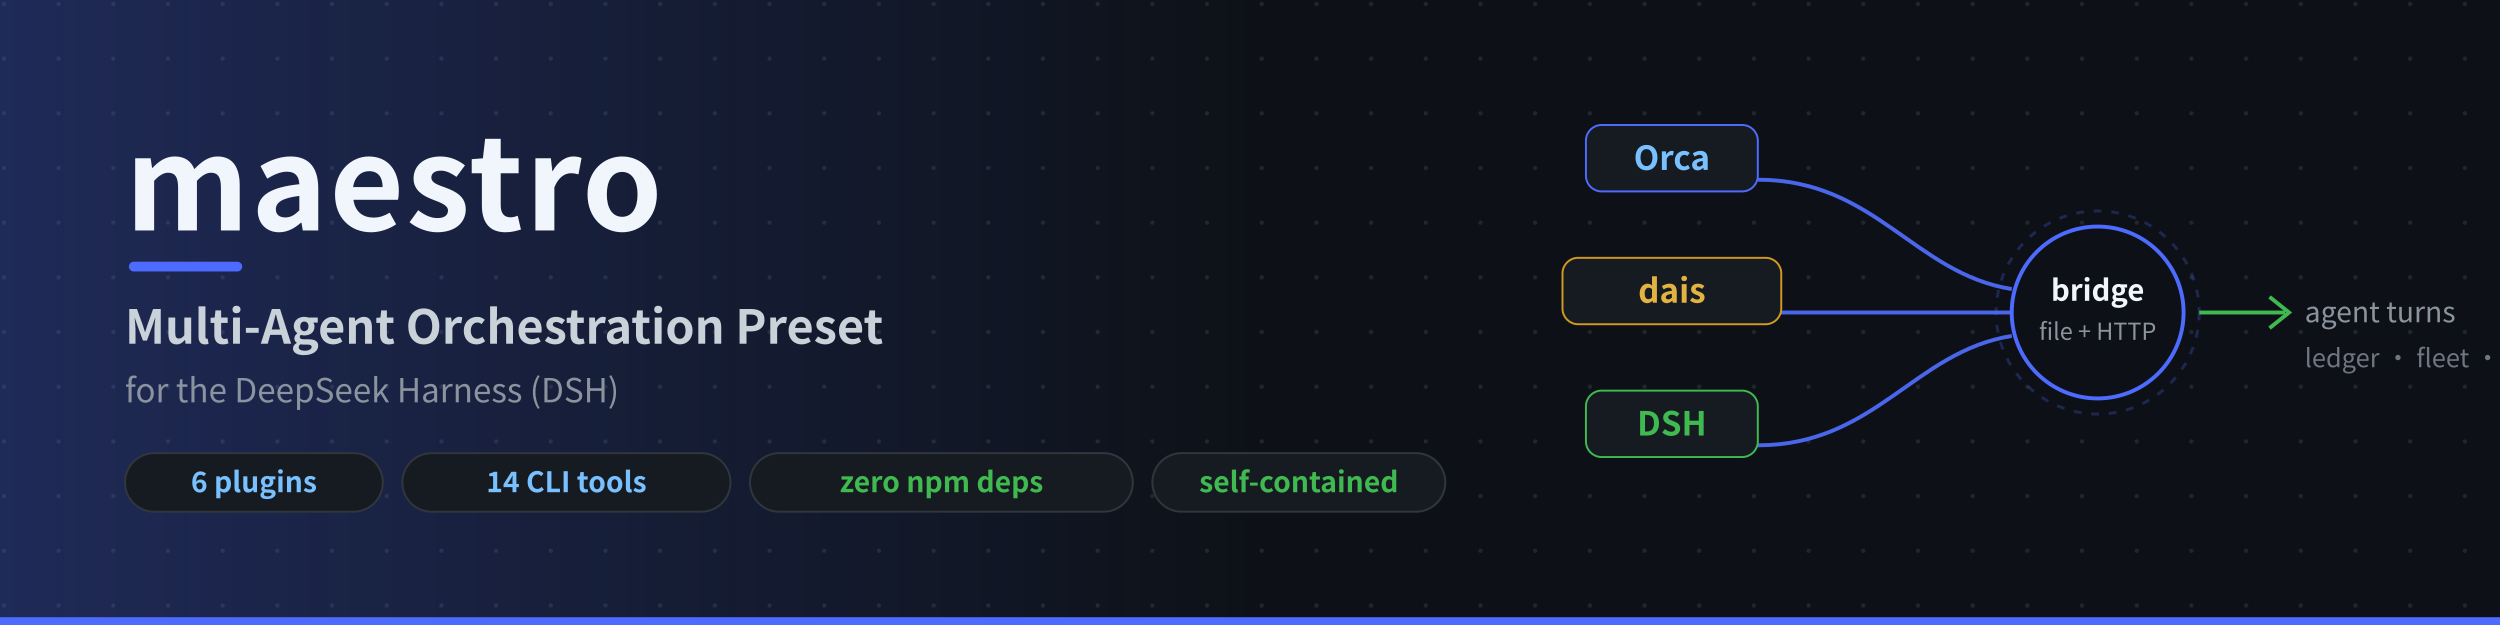
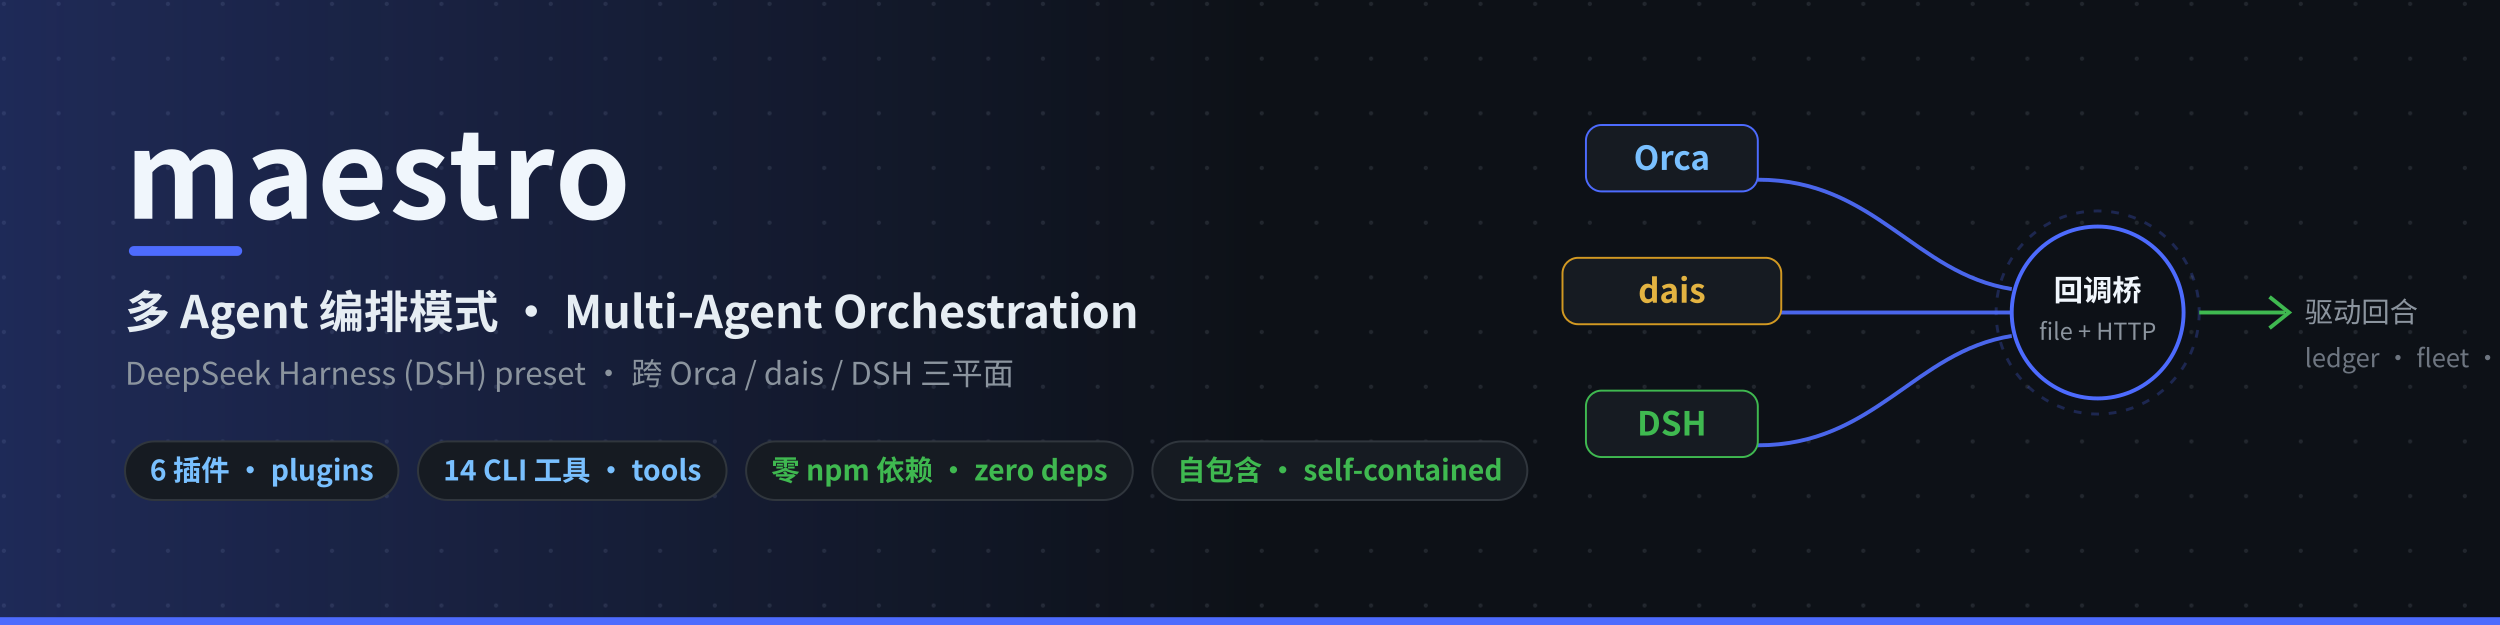
- <svg xmlns="http://www.w3.org/2000/svg" width="1280" height="320" viewBox="0 0 1280 320" font-family="'Segoe UI','PingFang SC','Noto Sans CJK SC',sans-serif">
+ <svg xmlns="http://www.w3.org/2000/svg" width="1280" height="320" viewBox="0 0 1280 320" font-family="'Noto Sans CJK SC','Segoe UI',sans-serif">
  <rect width="1280" height="320" fill="#0d1117" />
  <defs>
    <pattern id="dots" width="28" height="28" patternUnits="userSpaceOnUse">
      <circle cx="2" cy="2" r="1.1" fill="#21262d" />
    </pattern>
    <linearGradient id="fade" x1="0" y1="0" x2="1" y2="0">
      <stop offset="0" stop-color="#4d6bfe" stop-opacity="0.28" />
      <stop offset="1" stop-color="#4d6bfe" stop-opacity="0" />
    </linearGradient>
  </defs>
  <rect width="1280" height="320" fill="url(#dots)" />
  <rect x="0" y="0" width="640" height="320" fill="url(#fade)" />
  <rect x="0" y="316" width="1280" height="4" fill="#4d6bfe" />
-   <text x="64" y="118" font-size="66" font-weight="700" fill="#f0f6fc" letter-spacing="1">maestro</text>
-   <rect x="66" y="134" width="58" height="5" rx="2.5" fill="#4d6bfe" />
-   <text x="64" y="176" font-size="24" fill="#c9d1d9" font-weight="600">Multi-Agent Orchestration Preset</text>
-   <text x="64" y="206" font-size="17" fill="#8b949e">for the DeepSeek Harness (DSH)</text>
+   <text x="64" y="112" font-size="62" font-weight="700" fill="#f0f6fc" letter-spacing="1">maestro</text>
+   <rect x="66" y="126" width="58" height="5" rx="2.5" fill="#4d6bfe" />
+   <text x="64" y="168" font-size="23" fill="#e6edf3" font-weight="600">多 Agent 编排模式 · Multi-Agent Orchestration</text>
+   <text x="64" y="197" font-size="16" fill="#8b949e">DeepSeek Harness (DSH) preset · 跨 Orca / dais / DSH 三平面</text>
  <g font-size="14.5" font-weight="600">
-     <rect x="64" y="232" width="132" height="30" rx="15" fill="#161b22" stroke="#30363d" />
-     <text x="130" y="252" fill="#79c0ff" text-anchor="middle">6 plugins</text>
-     <rect x="206" y="232" width="168" height="30" rx="15" fill="#161b22" stroke="#30363d" />
-     <text x="290" y="252" fill="#79c0ff" text-anchor="middle">14 CLI tools</text>
-     <rect x="384" y="232" width="196" height="30" rx="15" fill="#161b22" stroke="#30363d" />
-     <text x="482" y="252" fill="#3fb950" text-anchor="middle">zero npm deps</text>
-     <rect x="590" y="232" width="150" height="30" rx="15" fill="#161b22" stroke="#30363d" />
-     <text x="665" y="252" fill="#3fb950" text-anchor="middle">self-contained</text>
+     <rect x="64" y="226" width="140" height="30" rx="15" fill="#161b22" stroke="#30363d" />
+     <text x="134" y="246" fill="#79c0ff" text-anchor="middle">6 插件 · plugins</text>
+     <rect x="214" y="226" width="158" height="30" rx="15" fill="#161b22" stroke="#30363d" />
+     <text x="293" y="246" fill="#79c0ff" text-anchor="middle">14 CLI 工具 · tools</text>
+     <rect x="382" y="226" width="198" height="30" rx="15" fill="#161b22" stroke="#30363d" />
+     <text x="481" y="246" fill="#3fb950" text-anchor="middle">零 npm 依赖 · zero deps</text>
+     <rect x="590" y="226" width="192" height="30" rx="15" fill="#161b22" stroke="#30363d" />
+     <text x="686" y="246" fill="#3fb950" text-anchor="middle">自包含 · self-contained</text>
  </g>
  <g stroke="#30363d" stroke-width="1.6" fill="none">
    <path d="M 900 92 C 960 92 980 140 1030 148" />
    <path d="M 900 160 L 1030 160" />
    <path d="M 900 228 C 960 228 980 180 1030 172" />
  </g>
  <g stroke="#4d6bfe" stroke-width="2" fill="none" opacity="0.9">
    <path d="M 900 92 C 960 92 980 140 1030 148" />
    <path d="M 900 160 L 1030 160" />
    <path d="M 900 228 C 960 228 980 180 1030 172" />
  </g>
  <g font-size="17" font-weight="700" text-anchor="middle">
    <rect x="812" y="64" width="88" height="34" rx="8" fill="#161b22" stroke="#4d6bfe" />
    <text x="856" y="87" fill="#79c0ff">Orca</text>
    <rect x="800" y="132" width="112" height="34" rx="8" fill="#161b22" stroke="#d29922" />
    <text x="856" y="155" fill="#e3b341">dais</text>
    <rect x="812" y="200" width="88" height="34" rx="8" fill="#161b22" stroke="#3fb950" />
    <text x="856" y="223" fill="#3fb950">DSH</text>
  </g>
  <g>
    <circle cx="1074" cy="160" r="44" fill="#0d1117" stroke="#4d6bfe" stroke-width="2" />
    <circle cx="1074" cy="160" r="52" fill="none" stroke="#4d6bfe" stroke-opacity="0.25" stroke-width="1.5" stroke-dasharray="4 5" />
-     <text x="1074" y="154" font-size="15" font-weight="700" fill="#f0f6fc" text-anchor="middle">bridge</text>
+     <text x="1074" y="154" font-size="15" font-weight="700" fill="#f0f6fc" text-anchor="middle">回调桥</text>
    <text x="1074" y="174" font-size="12" fill="#8b949e" text-anchor="middle">file + HTTP</text>
  </g>
  <g stroke="#3fb950" stroke-width="2" fill="none">
    <path d="M 1126 160 L 1170 160" />
    <path d="M 1162 152 L 1172 160 L 1162 168" />
  </g>
-   <text x="1180" y="165" font-size="14.5" fill="#8b949e">agent turns</text>
+   <text x="1180" y="165" font-size="14.5" fill="#8b949e">驱动回合</text>
  <text x="1180" y="188" font-size="13" fill="#6e7681">ledger · fleet · flowc</text>
</svg>
